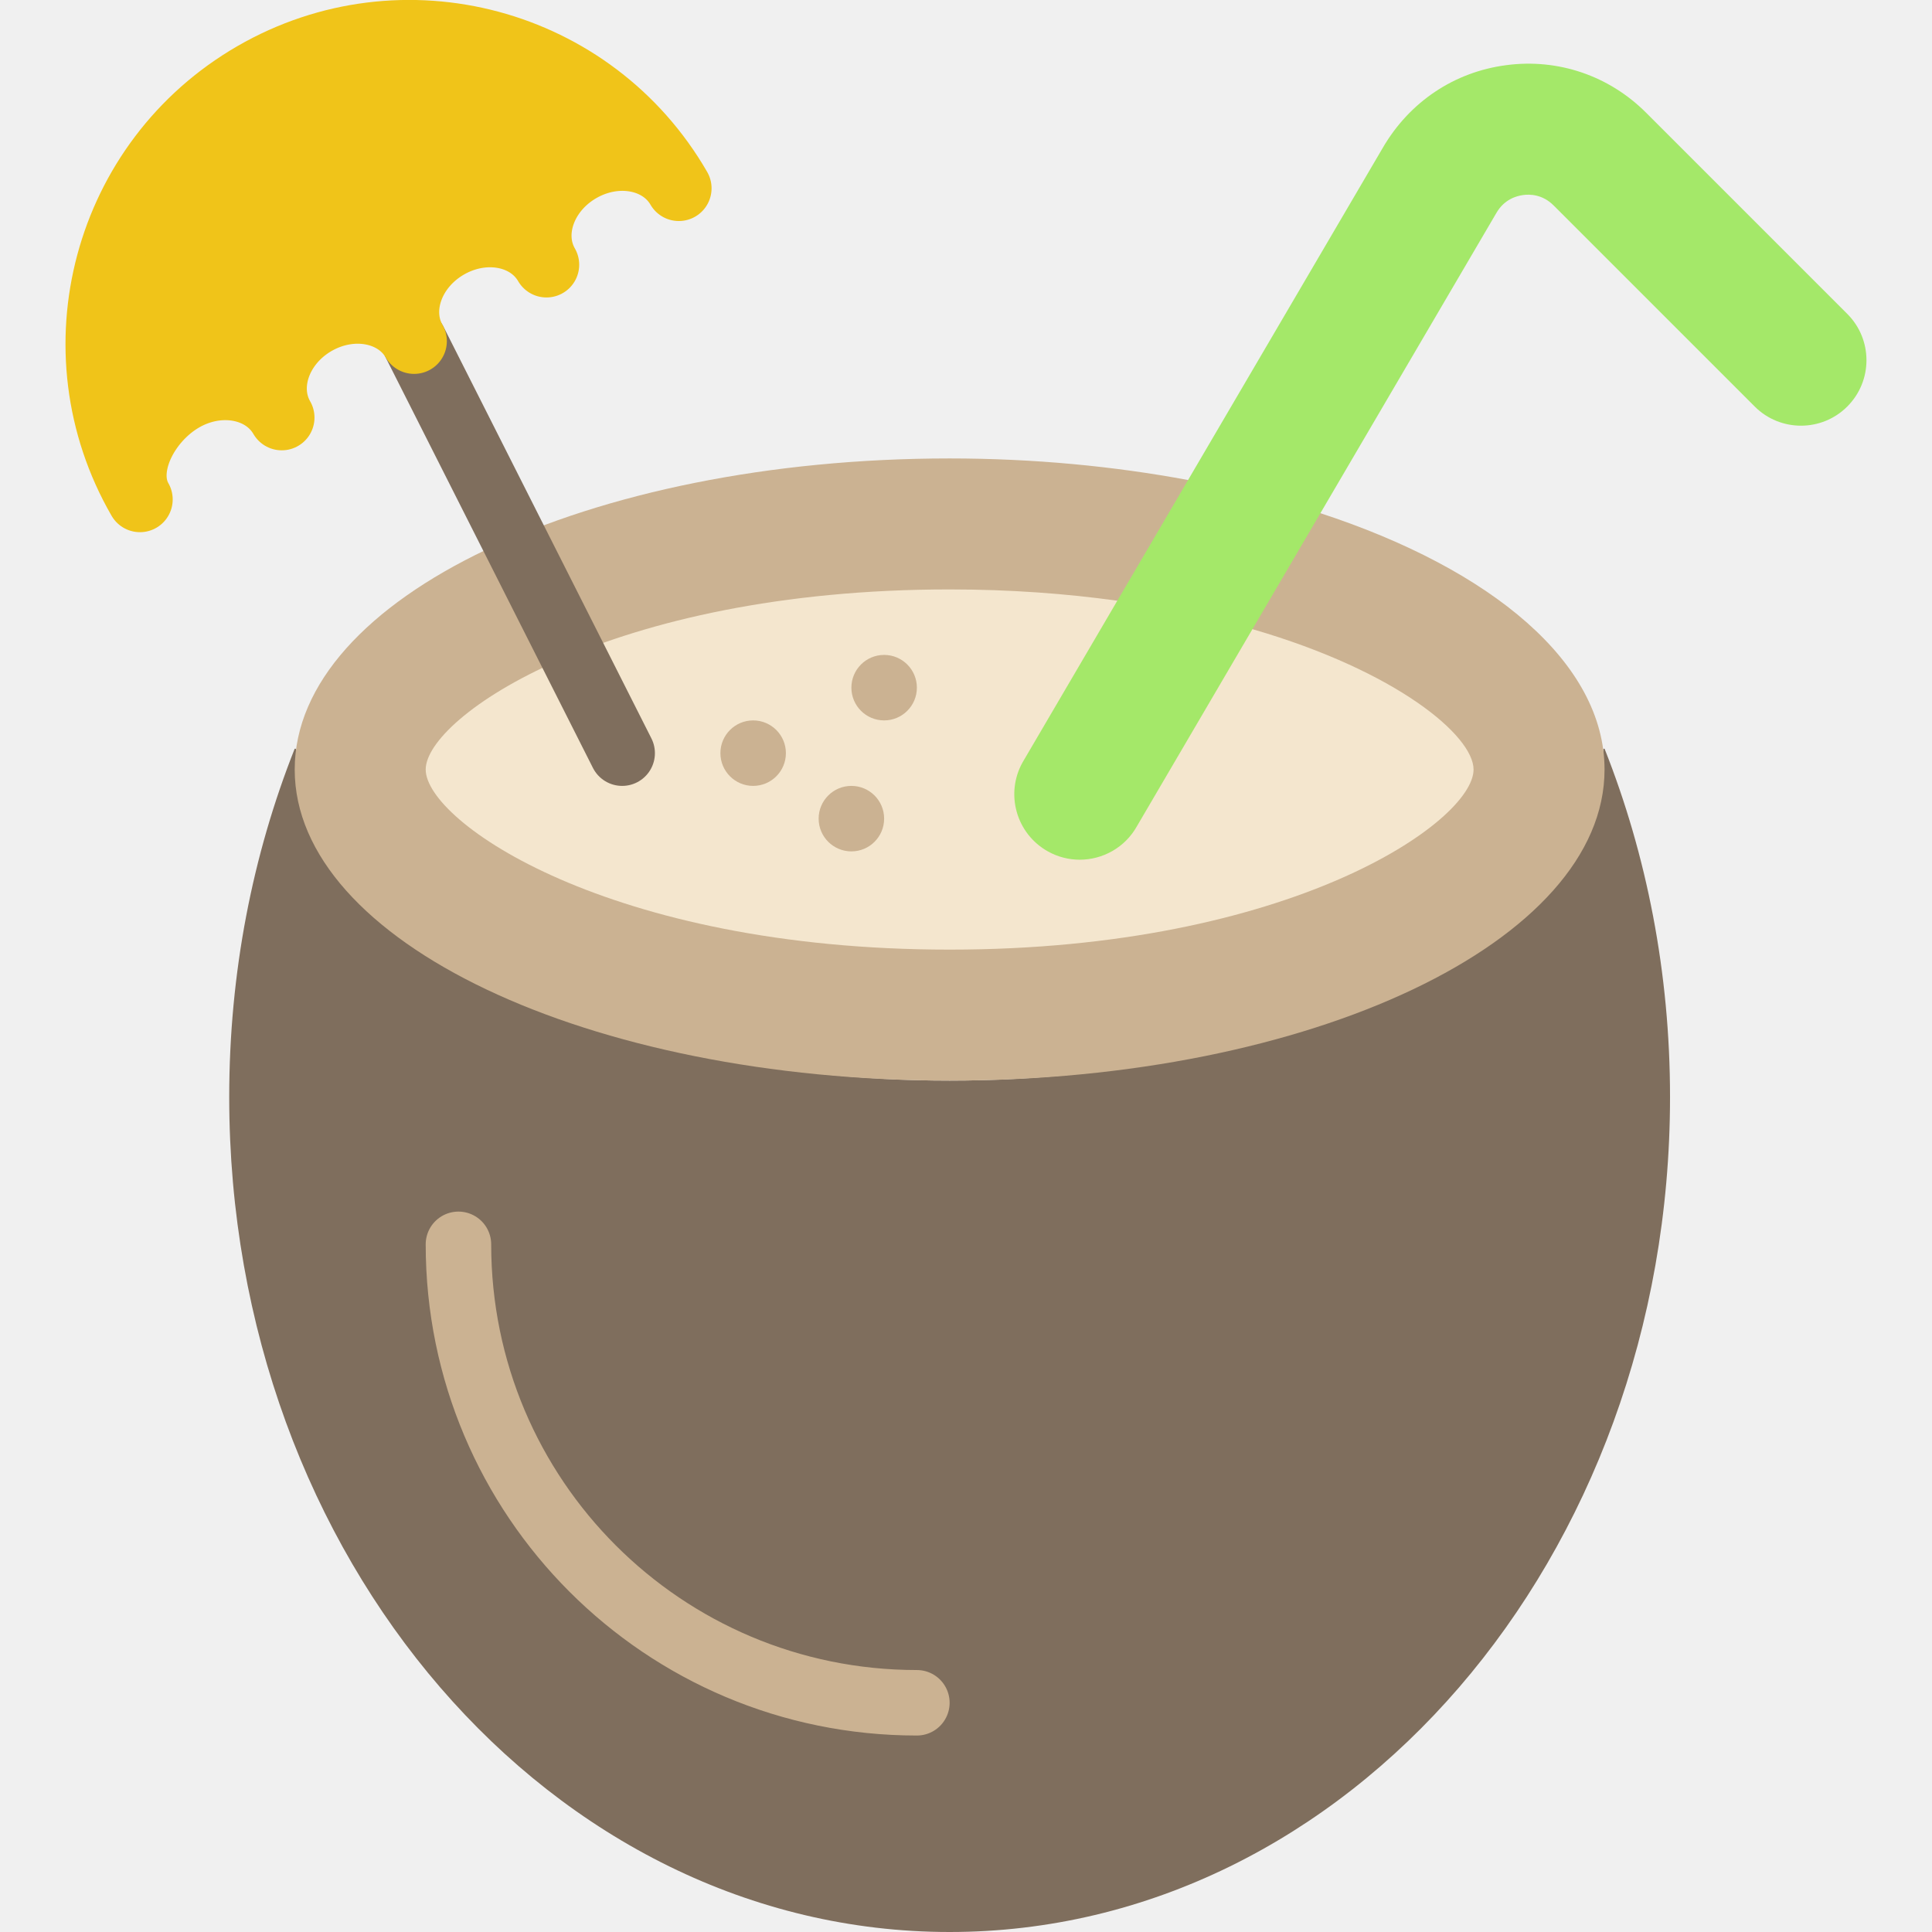
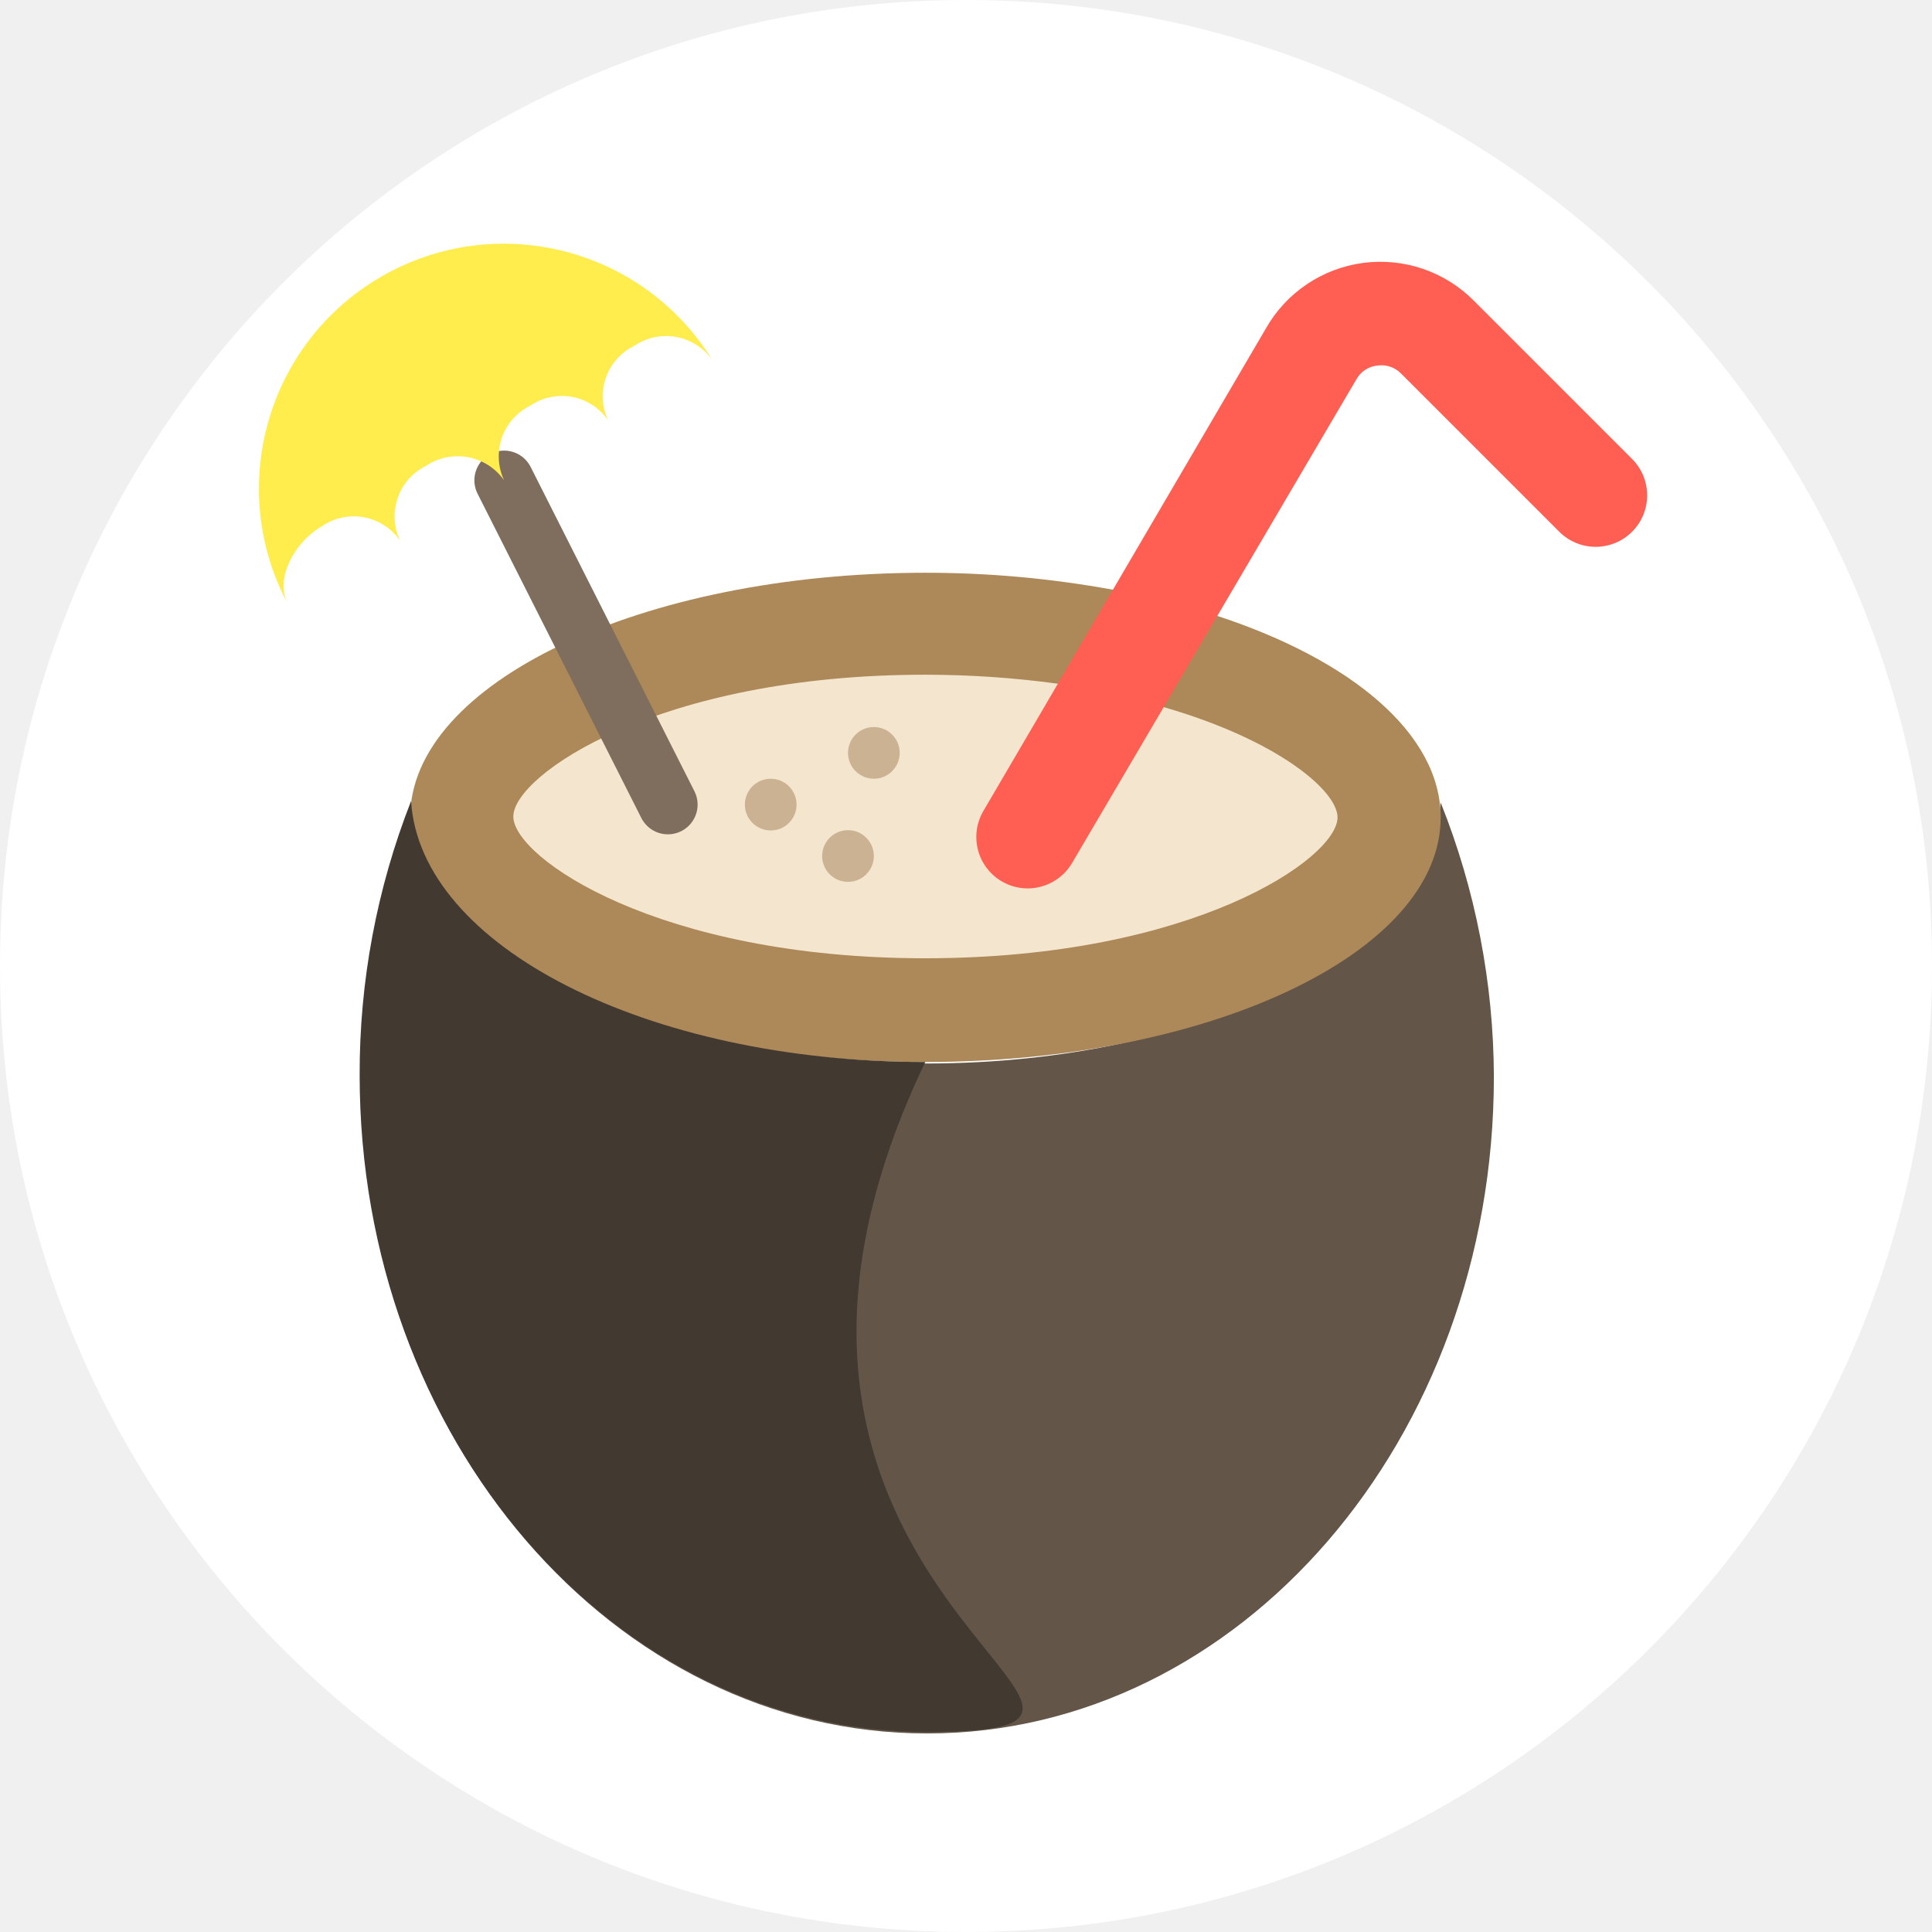
- <svg xmlns="http://www.w3.org/2000/svg" version="1.1" id="Capa_1" x="0px" y="0px" viewBox="0 0 59 59" style="enable-background:new 0 0 59 59;" xml:space="preserve">
-   <path style="fill:#7F6E5D;" d="M49.001,22.865l-0.036,0C48.596,28.493,39.811,33,29,33S9.404,28.493,9.035,22.865l-0.036,0  C7.716,26.102,7,29.704,7,33.5C7,47.583,16.85,59,29,59s22-11.417,22-25.5C51,29.704,50.284,26.102,49.001,22.865z" />
-   <path style="fill:none;stroke:#CBB292;stroke-width:2;stroke-linecap:round;stroke-miterlimit:10;" d="M14,38  c0,7.738,6.262,14,14,14" />
-   <path style="fill:#CBB292;" d="M36.281,14.659C34.023,14.239,31.572,14,29,14c-11.046,0-20,4.253-20,9.5S17.954,33,29,33  s20-4.253,20-9.5c0-3.249-3.439-6.115-8.677-7.828" />
-   <circle style="fill:#070707;stroke:#0096E6;stroke-miterlimit:10;" cx="19" cy="23" r="1" />
-   <path style="fill:#F4E6CE;" d="M34.121,18.345C32.569,18.13,30.865,18,29,18c-10.393,0-16,3.904-16,5.5S18.607,29,29,29  s16-3.904,16-5.5c0-1.027-2.332-3.004-6.753-4.287L34.121,18.345z" />
-   <circle style="fill:#CBB292;" cx="23" cy="23" r="1" />
-   <circle style="fill:#CBB292;" cx="26" cy="25" r="1" />
-   <circle style="fill:#CBB292;" cx="27" cy="21" r="1" />
-   <line style="fill:none;stroke:#7F6E5D;stroke-width:2;stroke-linecap:round;stroke-linejoin:round;stroke-miterlimit:10;" x1="12.646" y1="10.418" x2="19" y2="23" />
-   <path style="fill:#A4E869;" d="M32.973,26.254c-0.33,0-0.665-0.082-0.973-0.254c-0.964-0.539-1.31-1.757-0.771-2.721l10.996-18.76  c0.819-1.411,2.188-2.323,3.773-2.529c1.582-0.211,3.142,0.322,4.272,1.453l6.143,6.143c0.781,0.781,0.781,2.047,0,2.828  c-0.78,0.781-2.048,0.781-2.828,0l-6.143-6.143c-0.336-0.335-0.722-0.344-0.927-0.315c-0.202,0.026-0.577,0.132-0.815,0.542  L34.721,25.229C34.355,25.885,33.674,26.254,32.973,26.254z" />
-   <path style="fill:#F0C419;stroke:#F0C419;stroke-width:2;stroke-linecap:round;stroke-linejoin:round;stroke-miterlimit:10;" d="  M4.274,15.252c-0.552-0.957,0.193-2.421,1.309-3.065s2.468-0.391,3.021,0.565c-0.552-0.957-0.095-2.254,1.021-2.899  c1.116-0.644,2.468-0.391,3.021,0.565c-0.552-0.957-0.095-2.254,1.021-2.899s2.468-0.391,3.021,0.565  c-0.552-0.957-0.095-2.254,1.021-2.899s2.468-0.391,3.021,0.565c-2.623-4.544-8.433-6.101-12.977-3.477S1.651,10.708,4.274,15.252z" />
-   <g>
- </g>
-   <g>
- </g>
-   <g>
- </g>
-   <g>
- </g>
-   <g>
- </g>
-   <g>
- </g>
-   <g>
- </g>
-   <g>
- </g>
-   <g>
- </g>
-   <g>
- </g>
-   <g>
- </g>
-   <g>
- </g>
-   <g>
- </g>
-   <g>
- </g>
-   <g>
- </g>
+ <svg xmlns="http://www.w3.org/2000/svg" viewBox="0 0 65 65">
+   <defs>
+     <style>.cls-1{fill:#fff;}.cls-2{fill:#635649;}.cls-3{fill:#ad8858;}.cls-4{fill:#070707;stroke:#0096e6;stroke-miterlimit:10;}.cls-5{fill:#f4e6ce;}.cls-6{fill:#cbb292;}.cls-7{fill:none;stroke:#7f6e5d;stroke-linecap:round;stroke-linejoin:round;stroke-width:2px;}.cls-8{fill:#ff5f52;}.cls-9{fill:#ffec4d;}.cls-10{fill:#423931;}</style>
+   </defs>
+   <g id="Layer_2" data-name="Layer 2">
+     <g id="Layer_1-2" data-name="Layer 1">
+       <circle class="cls-1" cx="32.5" cy="32.5" r="32.5" />
+       <path class="cls-2" d="M48.47,27h0c-.32,4.88-7.94,8.78-17.31,8.78s-17-3.9-17.3-8.78h0a25.08,25.08,0,0,0-1.73,9.22c0,12.2,8.53,22.1,19.06,22.1s19.07-9.9,19.07-22.1A25.08,25.08,0,0,0,48.47,27Z" />
+       <path class="cls-3" d="M37.44,19.84a34.91,34.91,0,0,0-6.31-.57C21.56,19.27,13.8,23,13.8,27.5s7.76,8.23,17.33,8.23,17.34-3.68,17.34-8.23c0-2.81-3-5.3-7.52-6.78" />
+       <circle class="cls-4" cx="22.47" cy="27.07" r="0.87" />
+       <path class="cls-5" d="M35.57,23a33.23,33.23,0,0,0-4.44-.3c-9,0-13.86,3.39-13.86,4.77s4.86,4.77,13.86,4.77S45,28.88,45,27.5c0-.89-2-2.6-5.85-3.71Z" />
+       <circle class="cls-6" cx="25.93" cy="27.07" r="0.87" />
+       <circle class="cls-6" cx="28.53" cy="28.8" r="0.87" />
+       <circle class="cls-6" cx="29.4" cy="25.33" r="0.87" />
+       <line class="cls-7" x1="16.96" y1="16.16" x2="22.47" y2="27.07" />
+       <path class="cls-8" d="M34.58,29.89a1.73,1.73,0,0,1-1.51-2.58l9.52-16.26a4.43,4.43,0,0,1,7-.93l5.32,5.32a1.73,1.73,0,0,1-2.45,2.45l-5.32-5.32a.93.93,0,0,0-.81-.27.91.91,0,0,0-.7.47L36.09,29A1.74,1.74,0,0,1,34.58,29.89Z" />
+       <path class="cls-9" d="M9.7,20.35c-.47-.83.17-2.09,1.14-2.65a1.89,1.89,0,0,1,2.62.49,1.9,1.9,0,0,1,.88-2.52,1.91,1.91,0,0,1,2.62.49,1.9,1.9,0,0,1,.88-2.51,1.89,1.89,0,0,1,2.62.49,1.89,1.89,0,0,1,.89-2.51,1.9,1.9,0,0,1,2.62.49A8.24,8.24,0,0,0,9.7,20.35Z" />
+       <path class="cls-10" d="M31.13,35.73c-9.37,0-17-3.9-17.3-8.78h0a25.08,25.08,0,0,0-1.73,9.22c0,12.2,8.53,22.1,19.06,22.1S22.47,53.82,31.13,35.73Z" />
+     </g>
+   </g>
</svg>
